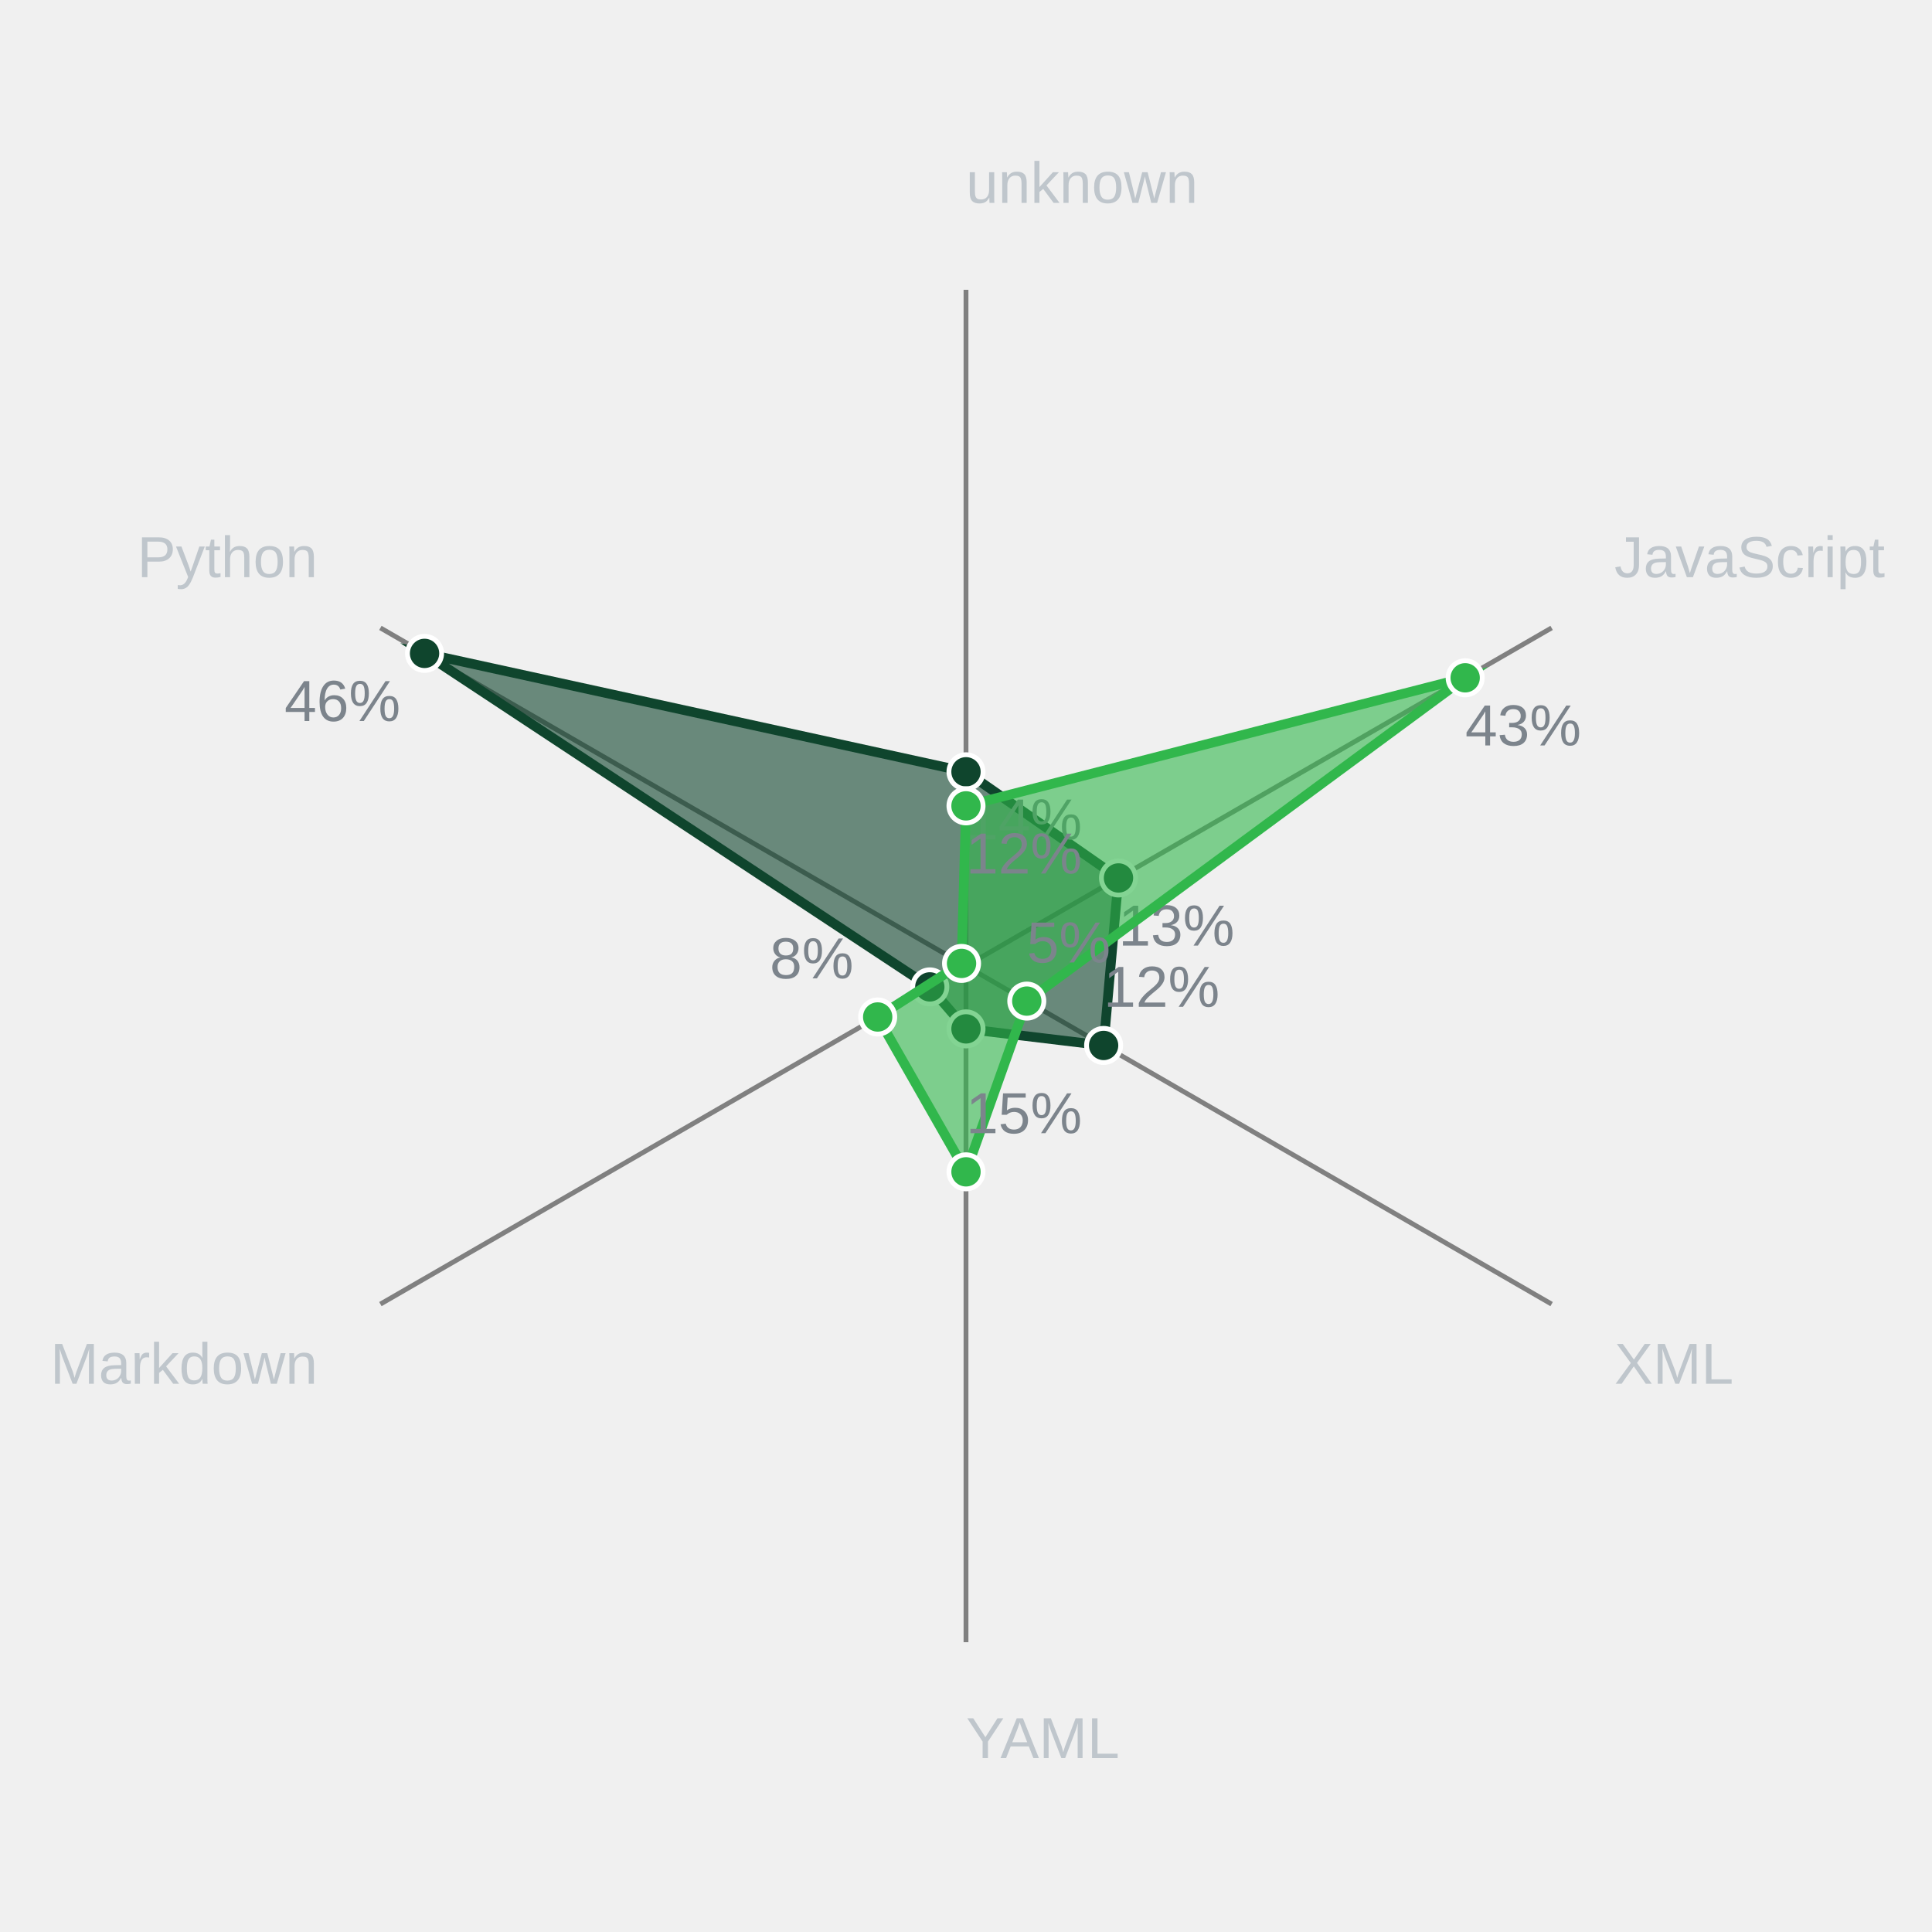
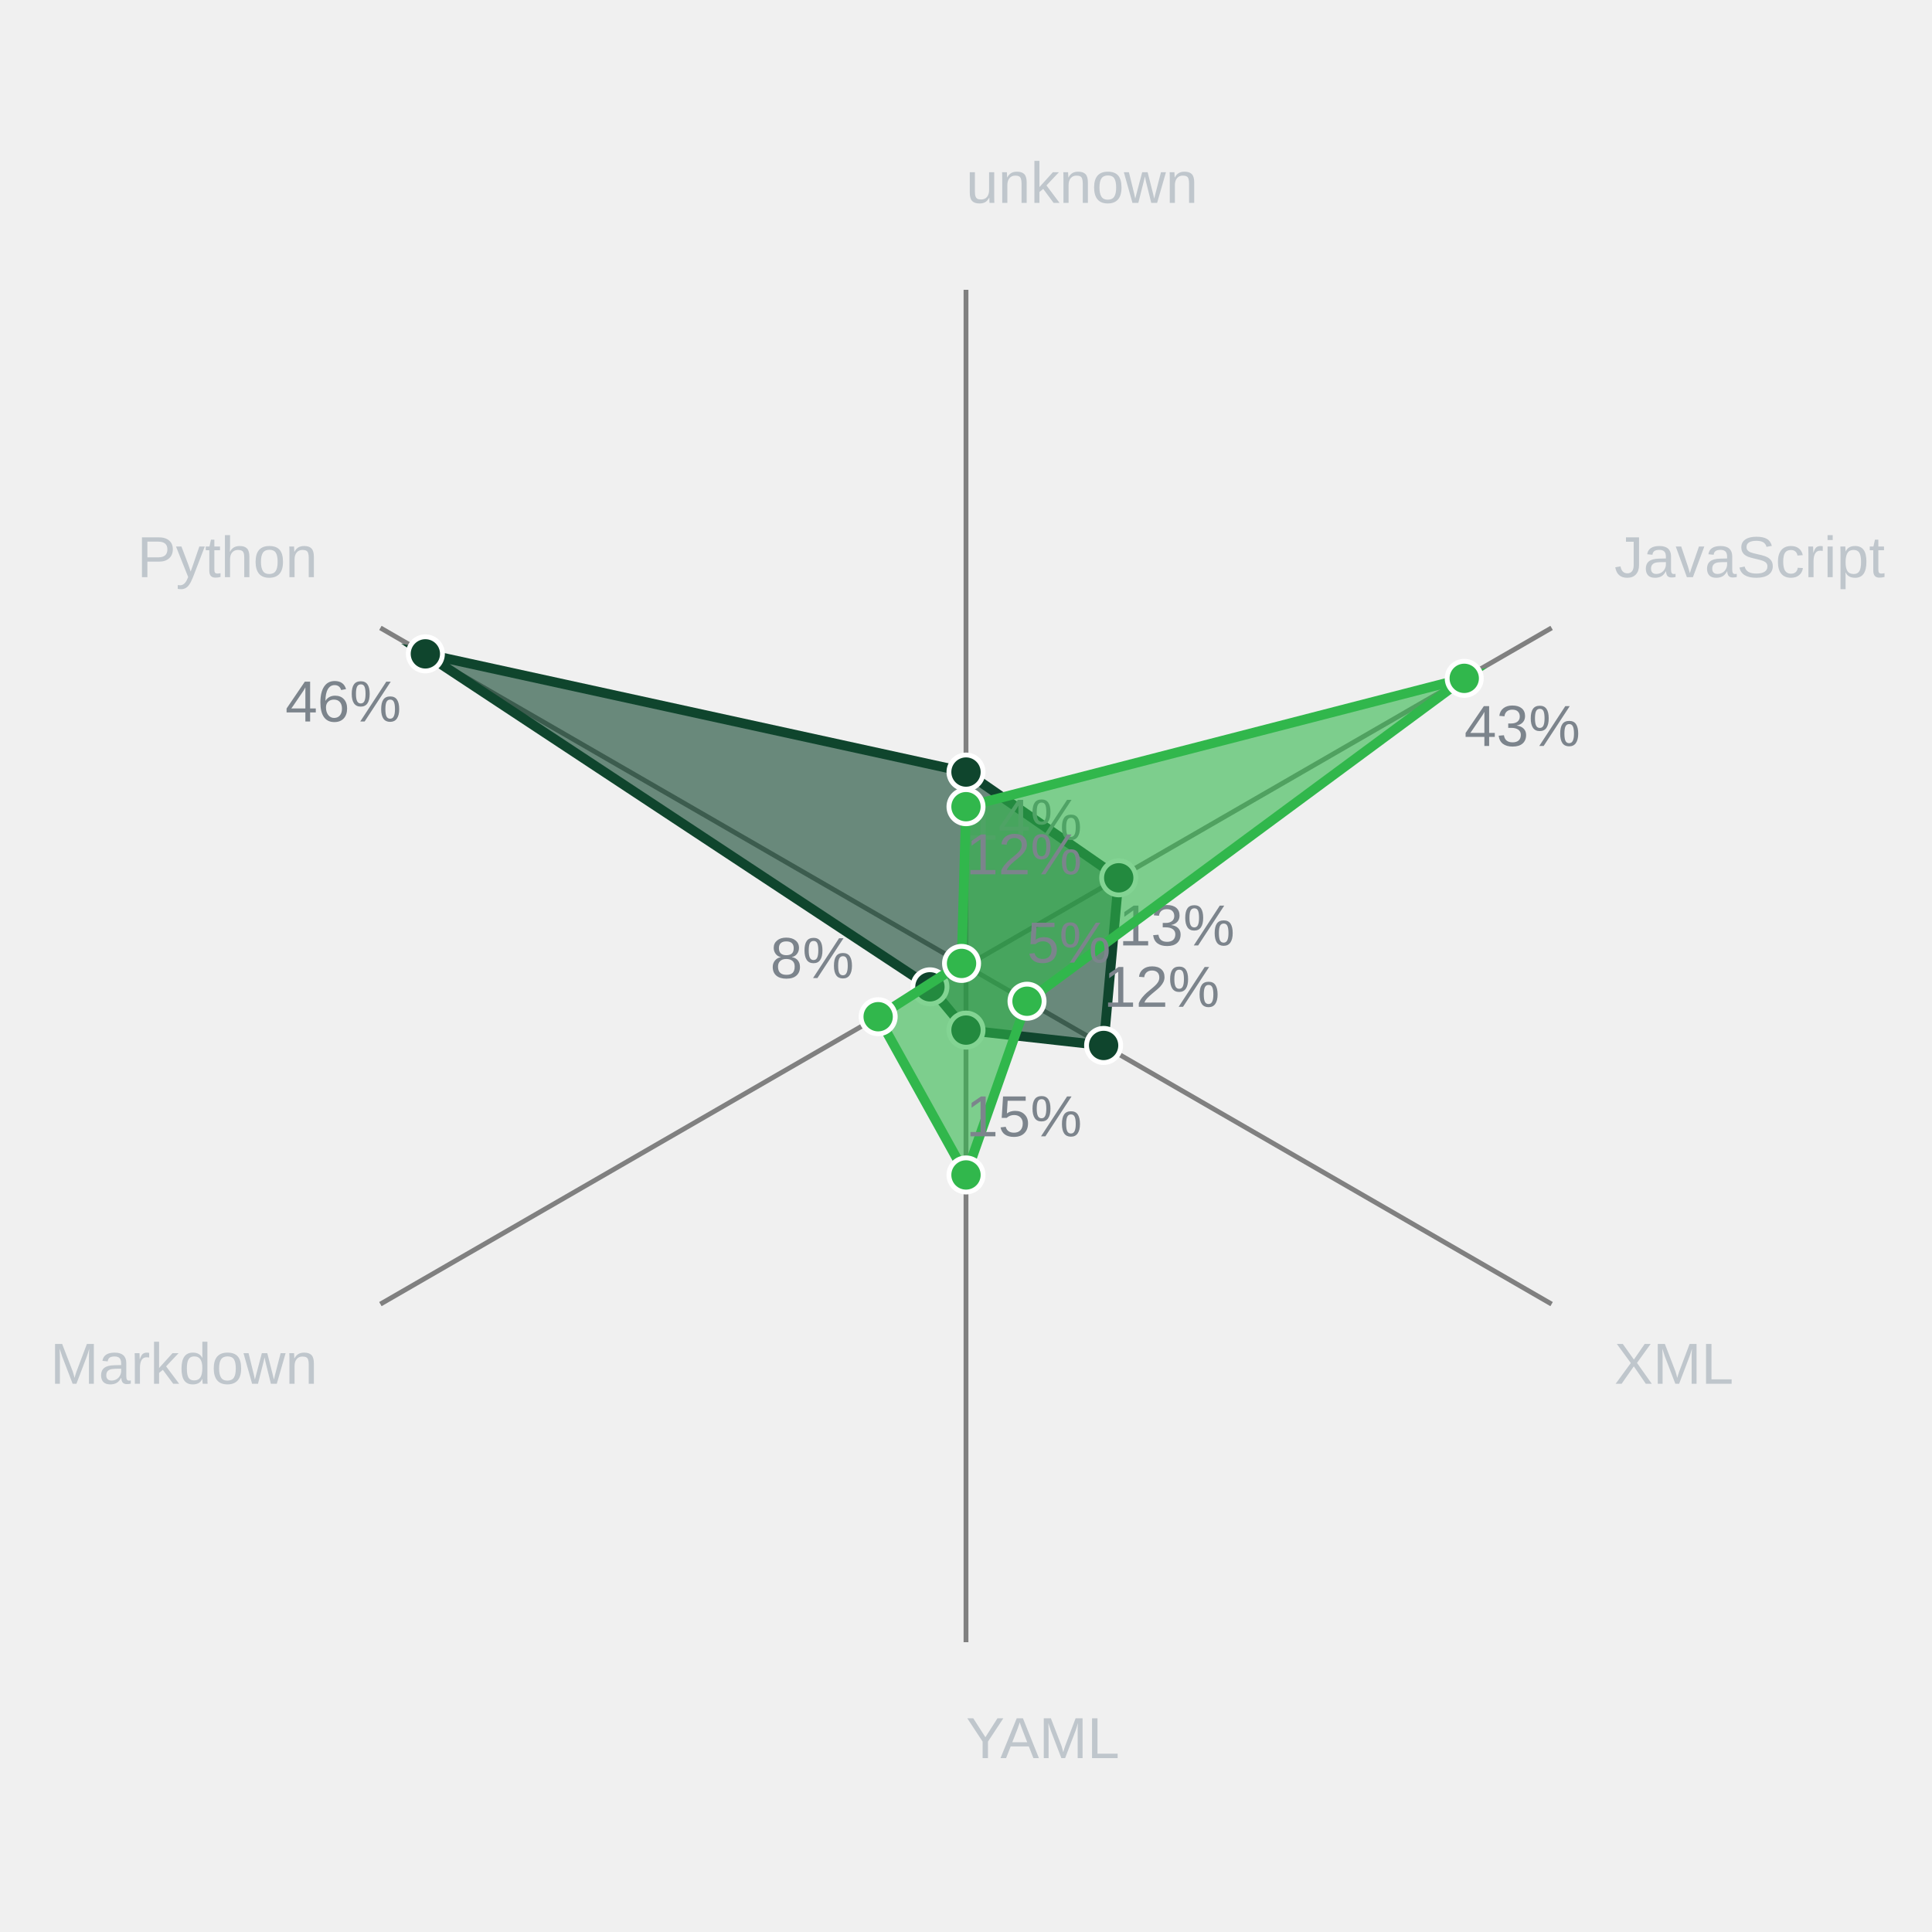
<svg xmlns="http://www.w3.org/2000/svg" version="1.1" class="marks" width="400" height="400" viewBox="0 0 400 400">
  <g fill="none" stroke-miterlimit="10" transform="translate(60,60)">
    <g class="mark-group role-frame root" role="graphics-object" aria-roledescription="group mark container">
      <g transform="translate(140,140)">
        <path class="background" aria-hidden="true" d="M0,0h280v280h-280Z" />
        <g>
          <g class="mark-rule role-mark radial-grid" role="graphics-symbol" aria-roledescription="rule mark container">
            <line transform="translate(0,0)" x2="-121.244" y2="-70" stroke="gray" stroke-width="1" />
            <line transform="translate(0,0)" x2="3.9658772283535856e-14" y2="-140" stroke="gray" stroke-width="1" />
            <line transform="translate(0,0)" x2="121.244" y2="-70" stroke="gray" stroke-width="1" />
            <line transform="translate(0,0)" x2="121.244" y2="70" stroke="gray" stroke-width="1" />
            <line transform="translate(0,0)" x2="8.572527594031473e-15" y2="140" stroke="gray" stroke-width="1" />
            <line transform="translate(0,0)" x2="-121.244" y2="70" stroke="gray" stroke-width="1" />
          </g>
          <g class="mark-group role-scope categories" role="graphics-object" aria-roledescription="group mark container">
            <g transform="translate(0,0)">
              <path class="background" aria-hidden="true" d="M0,0h0v0h0Z" />
              <g>
                <g class="mark-line role-mark category-line" role="graphics-symbol" aria-roledescription="line mark container">
-                   <path d="M-112.102,-64.722L0,-40.208L31.572,-18.228L28.492,16.45L0,13.02L-7.493,4.326Z" fill="#0f452d" fill-opacity="0.6" stroke="#0f452d" stroke-width="2" />
+                   <path d="M-111.932,-64.624L0,-40.152L31.62,-18.256L28.492,16.45L0,13.272L-7.469,4.312Z" fill="#0f452d" fill-opacity="0.6" stroke="#0f452d" stroke-width="2" />
                </g>
                <g class="mark-symbol role-mark category-point" role="graphics-symbol" aria-roledescription="symbol mark container">
-                   <path transform="translate(-112.1018,-64.722)" d="M3.536,0A3.536,3.536,0,1,1,-3.536,0A3.536,3.536,0,1,1,3.536,0" fill="#0f452d" stroke="white" stroke-width="1" />
-                   <path transform="translate(1.1389999399831497e-14,-40.208)" d="M3.536,0A3.536,3.536,0,1,1,-3.536,0A3.536,3.536,0,1,1,3.536,0" fill="#0f452d" stroke="white" stroke-width="1" />
-                   <path transform="translate(31.57182,-18.228)" d="M3.536,0A3.536,3.536,0,1,1,-3.536,0A3.536,3.536,0,1,1,3.536,0" fill="#0f452d" stroke="white" stroke-width="1" />
+                   <path transform="translate(-111.9321,-64.624)" d="M3.536,0A3.536,3.536,0,1,1,-3.536,0A3.536,3.536,0,1,1,3.536,0" fill="#0f452d" stroke="white" stroke-width="1" />
+                   <path transform="translate(1.1374135890918084e-14,-40.152)" d="M3.536,0A3.536,3.536,0,1,1,-3.536,0A3.536,3.536,0,1,1,3.536,0" fill="#0f452d" stroke="white" stroke-width="1" />
+                   <path transform="translate(31.62032,-18.256)" d="M3.536,0A3.536,3.536,0,1,1,-3.536,0A3.536,3.536,0,1,1,3.536,0" fill="#0f452d" stroke="white" stroke-width="1" />
                  <path transform="translate(28.49224,16.45)" d="M3.536,0A3.536,3.536,0,1,1,-3.536,0A3.536,3.536,0,1,1,3.536,0" fill="#0f452d" stroke="white" stroke-width="1" />
-                   <path transform="translate(7.97245066244927e-16,13.02)" d="M3.536,0A3.536,3.536,0,1,1,-3.536,0A3.536,3.536,0,1,1,3.536,0" fill="#0f452d" stroke="white" stroke-width="1" />
-                   <path transform="translate(-7.492852,4.326)" d="M3.536,0A3.536,3.536,0,1,1,-3.536,0A3.536,3.536,0,1,1,3.536,0" fill="#0f452d" stroke="white" stroke-width="1" />
+                   <path transform="translate(8.126756159141837e-16,13.272)" d="M3.536,0A3.536,3.536,0,1,1,-3.536,0A3.536,3.536,0,1,1,3.536,0" fill="#0f452d" stroke="white" stroke-width="1" />
+                   <path transform="translate(-7.468603,4.312)" d="M3.536,0A3.536,3.536,0,1,1,-3.536,0A3.536,3.536,0,1,1,3.536,0" fill="#0f452d" stroke="white" stroke-width="1" />
                </g>
                <g class="mark-text role-mark value-text" role="graphics-object" aria-roledescription="text mark container">
-                   <text text-anchor="end" transform="translate(-117.1018,-50.722)" font-family="Arial, sans-serif" font-size="12px" fill="#7c848c">46%</text>
-                   <text text-anchor="start" transform="translate(1.1389999399831497e-14,-26.208)" font-family="Arial, sans-serif" font-size="12px" fill="#7c848c">14%</text>
-                   <text text-anchor="start" transform="translate(31.57182,-4.228)" font-family="Arial, sans-serif" font-size="12px" fill="#7c848c">13%</text>
+                   <text text-anchor="end" transform="translate(-116.9321,-50.624)" font-family="Arial, sans-serif" font-size="12px" fill="#7c848c">46%</text>
+                   <text text-anchor="start" transform="translate(1.1374135890918084e-14,-26.152)" font-family="Arial, sans-serif" font-size="12px" fill="#7c848c">14%</text>
+                   <text text-anchor="start" transform="translate(31.62032,-4.256)" font-family="Arial, sans-serif" font-size="12px" fill="#7c848c">13%</text>
                  <text text-anchor="start" transform="translate(28.49224,8.45)" font-family="Arial, sans-serif" font-size="12px" fill="#7c848c">12%</text>
-                   <text text-anchor="start" transform="translate(7.97245066244927e-16,5.02)" font-family="Arial, sans-serif" font-size="12px" fill="#7c848c" />
-                   <text text-anchor="end" transform="translate(-12.49285,-3.674)" font-family="Arial, sans-serif" font-size="12px" fill="#7c848c" />
+                   <text text-anchor="start" transform="translate(8.126756159141837e-16,5.272)" font-family="Arial, sans-serif" font-size="12px" fill="#7c848c" />
+                   <text text-anchor="end" transform="translate(-12.4686,-3.688)" font-family="Arial, sans-serif" font-size="12px" fill="#7c848c" />
                </g>
              </g>
              <path class="foreground" aria-hidden="true" d="" display="none" />
            </g>
            <g transform="translate(0,0)">
              <path class="background" aria-hidden="true" d="M0,0h0v0h0Z" />
              <g>
                <g class="mark-line role-mark category-line" role="graphics-symbol" aria-roledescription="line mark container">
-                   <path d="M-0.921,-0.532L0,-33.152L103.348,-59.668L12.585,7.266L0,42.616L-18.284,10.556Z" fill="#31b74c" fill-opacity="0.6" stroke="#31b74c" stroke-width="2" />
+                   <path d="M-0.921,-0.532L0,-32.984L103.154,-59.556L12.634,7.294L0,43.26L-18.187,10.5Z" fill="#31b74c" fill-opacity="0.6" stroke="#31b74c" stroke-width="2" />
                </g>
                <g class="mark-symbol role-mark category-point" role="graphics-symbol" aria-roledescription="symbol mark container">
                  <path transform="translate(-0.921451,-0.532)" d="M3.536,0A3.536,3.536,0,1,1,-3.536,0A3.536,3.536,0,1,1,3.536,0" fill="#31b74c" stroke="white" stroke-width="1" />
-                   <path transform="translate(9.391197276741292e-15,-33.152)" d="M3.536,0A3.536,3.536,0,1,1,-3.536,0A3.536,3.536,0,1,1,3.536,0" fill="#31b74c" stroke="white" stroke-width="1" />
-                   <path transform="translate(103.348,-59.668)" d="M3.536,0A3.536,3.536,0,1,1,-3.536,0A3.536,3.536,0,1,1,3.536,0" fill="#31b74c" stroke="white" stroke-width="1" />
-                   <path transform="translate(12.58508,7.266)" d="M3.536,0A3.536,3.536,0,1,1,-3.536,0A3.536,3.536,0,1,1,3.536,0" fill="#31b74c" stroke="white" stroke-width="1" />
-                   <path transform="translate(2.60947739962318e-15,42.616)" d="M3.536,0A3.536,3.536,0,1,1,-3.536,0A3.536,3.536,0,1,1,3.536,0" fill="#31b74c" stroke="white" stroke-width="1" />
-                   <path transform="translate(-18.28353,10.556)" d="M3.536,0A3.536,3.536,0,1,1,-3.536,0A3.536,3.536,0,1,1,3.536,0" fill="#31b74c" stroke="white" stroke-width="1" />
+                   <path transform="translate(9.343606750001046e-15,-32.984)" d="M3.536,0A3.536,3.536,0,1,1,-3.536,0A3.536,3.536,0,1,1,3.536,0" fill="#31b74c" stroke="white" stroke-width="1" />
+                   <path transform="translate(103.154,-59.556)" d="M3.536,0A3.536,3.536,0,1,1,-3.536,0A3.536,3.536,0,1,1,3.536,0" fill="#31b74c" stroke="white" stroke-width="1" />
+                   <path transform="translate(12.63358,7.294)" d="M3.536,0A3.536,3.536,0,1,1,-3.536,0A3.536,3.536,0,1,1,3.536,0" fill="#31b74c" stroke="white" stroke-width="1" />
+                   <path transform="translate(2.648911026555725e-15,43.26)" d="M3.536,0A3.536,3.536,0,1,1,-3.536,0A3.536,3.536,0,1,1,3.536,0" fill="#31b74c" stroke="white" stroke-width="1" />
+                   <path transform="translate(-18.18653,10.5)" d="M3.536,0A3.536,3.536,0,1,1,-3.536,0A3.536,3.536,0,1,1,3.536,0" fill="#31b74c" stroke="white" stroke-width="1" />
                </g>
                <g class="mark-text role-mark value-text" role="graphics-object" aria-roledescription="text mark container">
                  <text text-anchor="end" transform="translate(-5.921451,13.468)" font-family="Arial, sans-serif" font-size="12px" fill="#7c848c" />
-                   <text text-anchor="start" transform="translate(9.391197276741292e-15,-19.152)" font-family="Arial, sans-serif" font-size="12px" fill="#7c848c">12%</text>
-                   <text text-anchor="start" transform="translate(103.348,-45.668)" font-family="Arial, sans-serif" font-size="12px" fill="#7c848c">43%</text>
-                   <text text-anchor="start" transform="translate(12.58508,-0.734)" font-family="Arial, sans-serif" font-size="12px" fill="#7c848c">5%</text>
-                   <text text-anchor="start" transform="translate(2.60947739962318e-15,34.616)" font-family="Arial, sans-serif" font-size="12px" fill="#7c848c">15%</text>
-                   <text text-anchor="end" transform="translate(-23.28353,2.556)" font-family="Arial, sans-serif" font-size="12px" fill="#7c848c">8%</text>
+                   <text text-anchor="start" transform="translate(9.343606750001046e-15,-18.984)" font-family="Arial, sans-serif" font-size="12px" fill="#7c848c">12%</text>
+                   <text text-anchor="start" transform="translate(103.154,-45.556)" font-family="Arial, sans-serif" font-size="12px" fill="#7c848c">43%</text>
+                   <text text-anchor="start" transform="translate(12.63358,-0.706)" font-family="Arial, sans-serif" font-size="12px" fill="#7c848c">5%</text>
+                   <text text-anchor="start" transform="translate(2.648911026555725e-15,35.26)" font-family="Arial, sans-serif" font-size="12px" fill="#7c848c">15%</text>
+                   <text text-anchor="end" transform="translate(-23.18653,2.5)" font-family="Arial, sans-serif" font-size="12px" fill="#7c848c">8%</text>
                </g>
              </g>
              <path class="foreground" aria-hidden="true" d="" display="none" />
            </g>
          </g>
          <g class="mark-text role-mark key-label" role="graphics-object" aria-roledescription="text mark container">
            <text text-anchor="end" transform="translate(-134.2339,-80.5)" font-family="Arial, sans-serif" font-size="12px" fill="#bfc6cc">Python</text>
            <text text-anchor="start" transform="translate(4.390792645677184e-14,-158)" font-family="Arial, sans-serif" font-size="12px" fill="#bfc6cc">unknown</text>
            <text text-anchor="start" transform="translate(134.2339,-80.5)" font-family="Arial, sans-serif" font-size="12px" fill="#bfc6cc">JavaScript</text>
            <text text-anchor="start" transform="translate(134.2339,86.5)" font-family="Arial, sans-serif" font-size="12px" fill="#bfc6cc">XML</text>
            <text text-anchor="start" transform="translate(9.491012693391987e-15,164)" font-family="Arial, sans-serif" font-size="12px" fill="#bfc6cc">YAML</text>
            <text text-anchor="end" transform="translate(-134.2339,86.5)" font-family="Arial, sans-serif" font-size="12px" fill="#bfc6cc">Markdown</text>
          </g>
        </g>
        <path class="foreground" aria-hidden="true" d="" display="none" />
      </g>
    </g>
  </g>
</svg>
